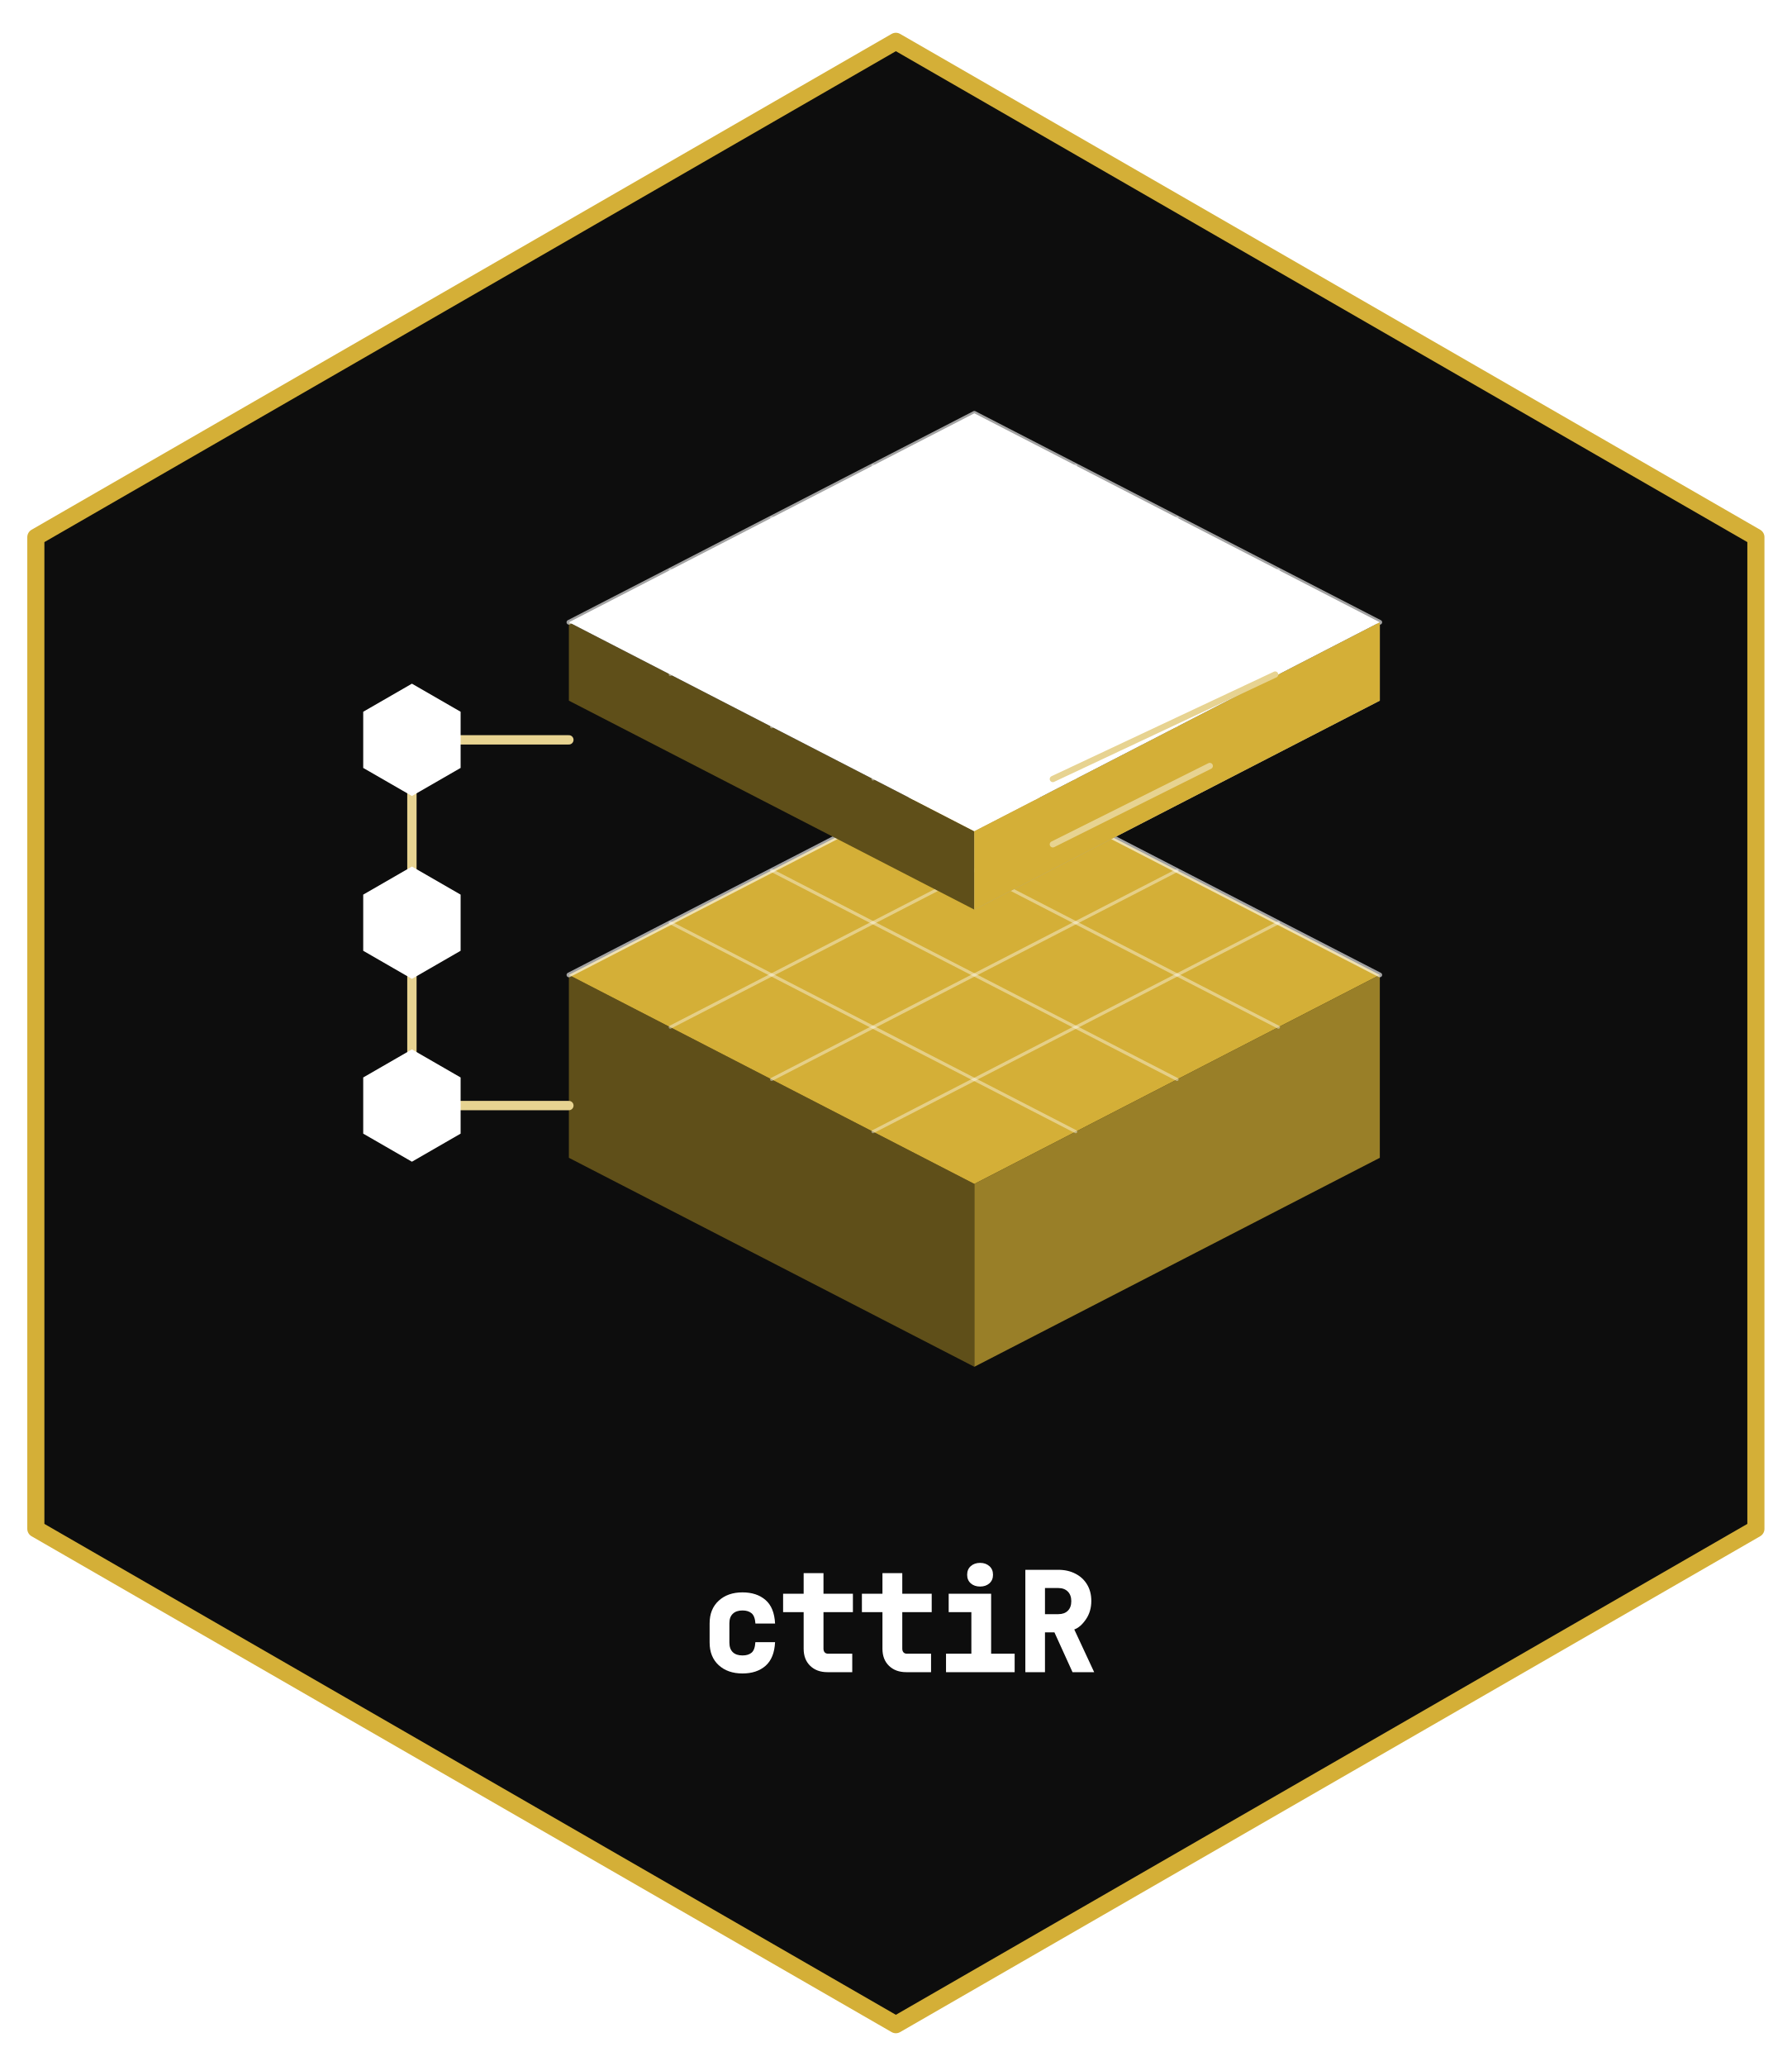
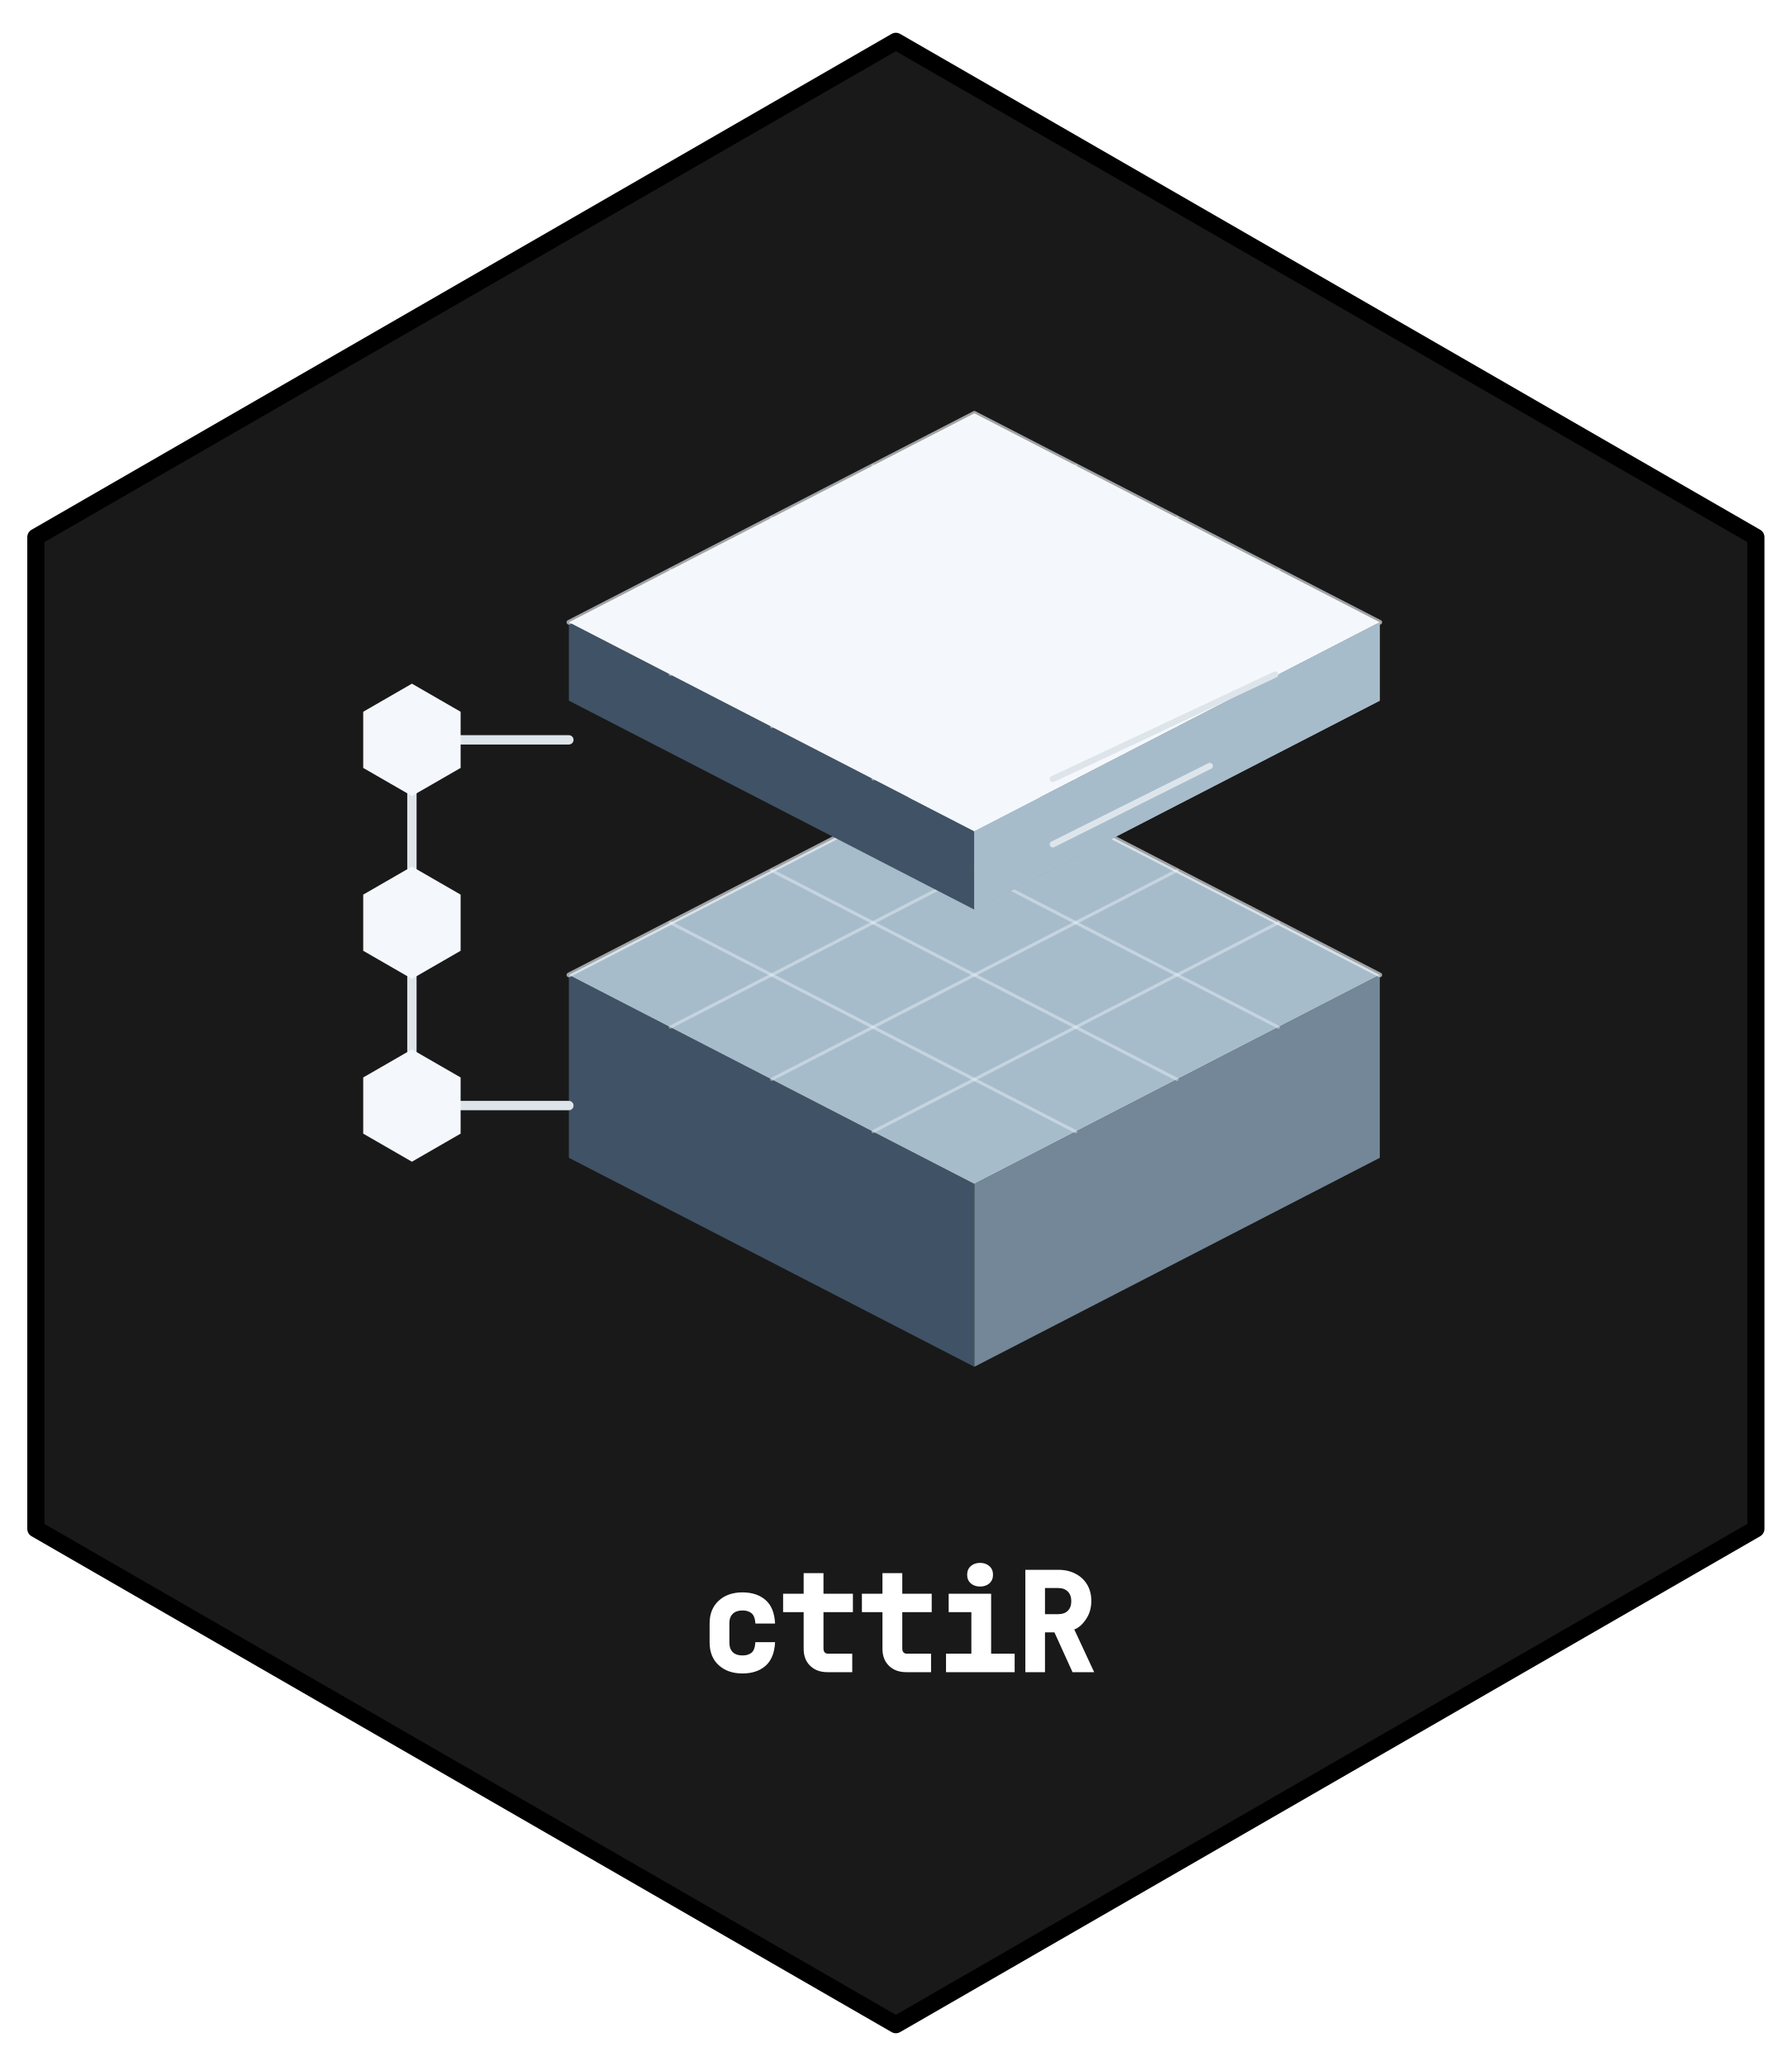
<svg xmlns="http://www.w3.org/2000/svg" xmlns:xlink="http://www.w3.org/1999/xlink" width="432" height="498" viewBox="0 0 432 498">
  <defs>
    <g>
      <g id="glyph-0-0">
        <path d="M 10.516 0.312 C 8.148 0.312 6.238 -0.352 4.781 -1.688 C 3.32 -3.031 2.594 -4.852 2.594 -7.156 L 2.594 -11.766 C 2.594 -14.055 3.32 -15.875 4.781 -17.219 C 6.238 -18.562 8.148 -19.234 10.516 -19.234 C 12.816 -19.234 14.672 -18.617 16.078 -17.391 C 17.484 -16.172 18.25 -14.281 18.375 -11.719 L 13.641 -11.719 C 13.555 -12.938 13.242 -13.766 12.703 -14.203 C 12.172 -14.648 11.441 -14.875 10.516 -14.875 C 9.516 -14.875 8.738 -14.609 8.188 -14.078 C 7.633 -13.555 7.359 -12.797 7.359 -11.797 L 7.359 -7.156 C 7.359 -6.125 7.633 -5.344 8.188 -4.812 C 8.738 -4.289 9.516 -4.031 10.516 -4.031 C 11.461 -4.031 12.195 -4.254 12.719 -4.703 C 13.25 -5.148 13.551 -5.992 13.625 -7.234 L 18.375 -7.234 C 18.25 -4.672 17.484 -2.77 16.078 -1.531 C 14.672 -0.301 12.816 0.312 10.516 0.312 Z M 10.516 0.312 " />
      </g>
      <g id="glyph-0-1">
        <path d="M 12.016 0 C 10.285 0 8.895 -0.508 7.844 -1.531 C 6.789 -2.551 6.266 -3.922 6.266 -5.641 L 6.266 -14.469 L 1.312 -14.469 L 1.312 -18.906 L 6.266 -18.906 L 6.266 -23.875 L 11.047 -23.875 L 11.047 -18.906 L 18.141 -18.906 L 18.141 -14.469 L 11.047 -14.469 L 11.047 -5.688 C 11.047 -5.289 11.145 -4.984 11.344 -4.766 C 11.539 -4.555 11.816 -4.453 12.172 -4.453 L 17.984 -4.453 L 17.984 0 Z M 12.016 0 " />
      </g>
      <g id="glyph-0-2">
        <path d="M 2.594 0 L 2.594 -4.453 L 8.703 -4.453 L 8.703 -14.469 L 3.234 -14.469 L 3.234 -18.906 L 13.469 -18.906 L 13.469 -4.453 L 19.141 -4.453 L 19.141 0 Z M 10.812 -20.641 C 9.895 -20.641 9.145 -20.895 8.562 -21.406 C 7.977 -21.926 7.688 -22.613 7.688 -23.469 C 7.688 -24.352 7.977 -25.051 8.562 -25.562 C 9.145 -26.082 9.895 -26.344 10.812 -26.344 C 11.719 -26.344 12.461 -26.082 13.047 -25.562 C 13.629 -25.051 13.922 -24.352 13.922 -23.469 C 13.922 -22.613 13.629 -21.926 13.047 -21.406 C 12.461 -20.895 11.719 -20.641 10.812 -20.641 Z M 10.812 -20.641 " />
      </g>
      <g id="glyph-0-3">
        <path d="M 2.719 0 L 2.719 -24.672 L 10.672 -24.672 C 12.223 -24.672 13.598 -24.359 14.797 -23.734 C 16.004 -23.117 16.941 -22.25 17.609 -21.125 C 18.285 -20 18.625 -18.68 18.625 -17.172 C 18.625 -15.473 18.188 -13.988 17.312 -12.719 C 16.445 -11.457 15.516 -10.648 14.516 -10.297 L 19.312 0 L 14.094 0 L 9.734 -9.594 L 7.453 -9.594 L 7.453 0 Z M 7.453 -13.984 L 10.672 -13.984 C 11.648 -13.984 12.414 -14.258 12.969 -14.812 C 13.52 -15.363 13.797 -16.129 13.797 -17.109 C 13.797 -18.098 13.516 -18.875 12.953 -19.438 C 12.391 -20 11.629 -20.281 10.672 -20.281 L 7.453 -20.281 Z M 7.453 -13.984 " />
      </g>
    </g>
  </defs>
-   <path fill-rule="nonzero" fill="rgb(5.098%, 5.098%, 5.098%)" fill-opacity="1" stroke-width="4.125" stroke-linecap="round" stroke-linejoin="round" stroke="rgb(83.137%, 68.627%, 21.569%)" stroke-opacity="1" stroke-miterlimit="10" d="M 216 9.961 L 423.359 129.48 L 423.359 368.52 L 216 488.039 L 8.641 368.52 L 8.641 129.48 Z M 216 9.961 " />
-   <path fill-rule="nonzero" fill="rgb(37.255%, 30.98%, 9.804%)" fill-opacity="1" d="M 137.16 235.004 L 234.922 285.379 L 234.922 329.457 L 137.16 279.082 Z M 137.16 235.004 " />
-   <path fill-rule="nonzero" fill="rgb(60%, 49.804%, 15.686%)" fill-opacity="1" d="M 234.922 285.379 L 332.684 235.004 L 332.684 279.082 L 234.922 329.457 Z M 234.922 285.379 " />
-   <path fill-rule="nonzero" fill="rgb(83.137%, 68.627%, 21.569%)" fill-opacity="1" d="M 137.16 235.004 L 234.922 184.633 L 332.684 235.004 L 234.922 285.379 Z M 137.16 235.004 " />
-   <path fill="none" stroke-width="0.75" stroke-linecap="round" stroke-linejoin="round" stroke="rgb(100%, 100%, 100%)" stroke-opacity="0.4" stroke-miterlimit="10" d="M 161.602 222.41 L 259.363 272.785 " />
-   <path fill="none" stroke-width="0.75" stroke-linecap="round" stroke-linejoin="round" stroke="rgb(100%, 100%, 100%)" stroke-opacity="0.4" stroke-miterlimit="10" d="M 210.48 272.785 L 308.242 222.41 " />
-   <path fill="none" stroke-width="0.75" stroke-linecap="round" stroke-linejoin="round" stroke="rgb(100%, 100%, 100%)" stroke-opacity="0.4" stroke-miterlimit="10" d="M 186.039 209.816 L 283.801 260.191 " />
-   <path fill="none" stroke-width="0.75" stroke-linecap="round" stroke-linejoin="round" stroke="rgb(100%, 100%, 100%)" stroke-opacity="0.4" stroke-miterlimit="10" d="M 186.039 260.191 L 283.801 209.816 " />
-   <path fill="none" stroke-width="0.75" stroke-linecap="round" stroke-linejoin="round" stroke="rgb(100%, 100%, 100%)" stroke-opacity="0.4" stroke-miterlimit="10" d="M 210.48 197.227 L 308.242 247.598 " />
-   <path fill="none" stroke-width="0.75" stroke-linecap="round" stroke-linejoin="round" stroke="rgb(100%, 100%, 100%)" stroke-opacity="0.4" stroke-miterlimit="10" d="M 161.602 247.598 L 259.363 197.227 " />
-   <path fill="none" stroke-width="1.125" stroke-linecap="round" stroke-linejoin="round" stroke="rgb(100%, 100%, 100%)" stroke-opacity="0.62" stroke-miterlimit="10" d="M 137.16 235.004 L 234.922 184.633 L 332.684 235.004 " />
-   <path fill-rule="nonzero" fill="rgb(37.255%, 30.98%, 9.804%)" fill-opacity="1" d="M 137.16 150 L 234.922 200.375 L 234.922 219.262 L 137.16 168.891 Z M 137.16 150 " />
-   <path fill-rule="nonzero" fill="rgb(68.627%, 65.49%, 54.902%)" fill-opacity="1" d="M 234.922 200.375 L 332.684 150 L 332.684 168.891 L 234.922 219.262 Z M 234.922 200.375 " />
-   <path fill-rule="nonzero" fill="rgb(100%, 100%, 100%)" fill-opacity="1" d="M 137.16 150 L 234.922 99.625 L 332.684 150 L 234.922 200.375 Z M 137.16 150 " />
-   <path fill="none" stroke-width="0.75" stroke-linecap="round" stroke-linejoin="round" stroke="rgb(100%, 100%, 100%)" stroke-opacity="0.4" stroke-miterlimit="10" d="M 161.602 137.406 L 259.363 187.781 " />
-   <path fill="none" stroke-width="0.75" stroke-linecap="round" stroke-linejoin="round" stroke="rgb(100%, 100%, 100%)" stroke-opacity="0.4" stroke-miterlimit="10" d="M 210.48 187.781 L 308.242 137.406 " />
-   <path fill="none" stroke-width="0.75" stroke-linecap="round" stroke-linejoin="round" stroke="rgb(100%, 100%, 100%)" stroke-opacity="0.4" stroke-miterlimit="10" d="M 186.039 124.812 L 283.801 175.188 " />
-   <path fill="none" stroke-width="0.75" stroke-linecap="round" stroke-linejoin="round" stroke="rgb(100%, 100%, 100%)" stroke-opacity="0.4" stroke-miterlimit="10" d="M 186.039 175.188 L 283.801 124.812 " />
-   <path fill="none" stroke-width="0.75" stroke-linecap="round" stroke-linejoin="round" stroke="rgb(100%, 100%, 100%)" stroke-opacity="0.4" stroke-miterlimit="10" d="M 210.48 112.219 L 308.242 162.594 " />
-   <path fill="none" stroke-width="0.75" stroke-linecap="round" stroke-linejoin="round" stroke="rgb(100%, 100%, 100%)" stroke-opacity="0.4" stroke-miterlimit="10" d="M 161.602 162.594 L 259.363 112.219 " />
-   <path fill="none" stroke-width="1.125" stroke-linecap="round" stroke-linejoin="round" stroke="rgb(100%, 100%, 100%)" stroke-opacity="0.62" stroke-miterlimit="10" d="M 137.16 150 L 234.922 99.625 L 332.684 150 " />
-   <path fill="none" stroke-width="2.25" stroke-linecap="round" stroke-linejoin="round" stroke="rgb(90.588%, 82.745%, 56.863%)" stroke-opacity="1" stroke-miterlimit="10" d="M 137.16 178.336 L 99.316 178.336 L 99.316 266.488 L 137.16 266.488 " />
-   <path fill-rule="nonzero" fill="rgb(100%, 100%, 100%)" fill-opacity="1" d="M 99.316 252.949 L 87.574 259.719 L 87.574 273.258 L 99.316 280.027 L 111.059 273.258 L 111.059 259.719 Z M 99.316 252.949 " />
-   <path fill-rule="nonzero" fill="rgb(100%, 100%, 100%)" fill-opacity="1" d="M 99.316 208.875 L 87.574 215.645 L 87.574 229.18 L 99.316 235.949 L 111.059 229.18 L 111.059 215.645 Z M 99.316 208.875 " />
-   <path fill-rule="nonzero" fill="rgb(100%, 100%, 100%)" fill-opacity="1" d="M 99.316 164.797 L 87.574 171.566 L 87.574 185.105 L 99.316 191.871 L 111.059 185.105 L 111.059 171.566 Z M 99.316 164.797 " />
-   <path fill-rule="nonzero" fill="rgb(83.137%, 68.627%, 21.569%)" fill-opacity="1" d="M 234.922 200.375 L 332.684 150 L 332.684 168.891 L 234.922 219.262 Z M 234.922 200.375 " />
-   <path fill="none" stroke-width="1.5" stroke-linecap="round" stroke-linejoin="round" stroke="rgb(90.588%, 82.745%, 56.863%)" stroke-opacity="1" stroke-miterlimit="10" d="M 253.844 187.781 L 307.453 162.594 " />
-   <path fill="none" stroke-width="1.5" stroke-linecap="round" stroke-linejoin="round" stroke="rgb(90.588%, 82.745%, 56.863%)" stroke-opacity="1" stroke-miterlimit="10" d="M 253.844 203.523 L 291.688 184.633 " />
+   <path fill-rule="nonzero" fill="rgb(9.804%, 9.804%, 9.804%)" fill-opacity="1" stroke-width="4.125" stroke-linecap="round" stroke-linejoin="round" stroke="rgb(0%, 0%, 0%)" stroke-opacity="1" stroke-miterlimit="10" d="M 216 9.961 L 423.359 129.48 L 423.359 368.52 L 216 488.039 L 8.641 368.52 L 8.641 129.48 Z M 216 9.961 " />
+   <path fill-rule="nonzero" fill="rgb(25.098%, 32.157%, 39.608%)" fill-opacity="1" d="M 137.16 235.004 L 234.922 285.379 L 234.922 329.457 L 137.16 279.082 Z M 137.16 235.004 " />
+   <path fill-rule="nonzero" fill="rgb(45.098%, 52.941%, 59.608%)" fill-opacity="1" d="M 234.922 285.379 L 332.684 235.004 L 332.684 279.082 L 234.922 329.457 Z M 234.922 285.379 " />
+   <path fill-rule="nonzero" fill="rgb(65.49%, 73.725%, 79.608%)" fill-opacity="1" d="M 137.16 235.004 L 234.922 184.633 L 332.684 235.004 L 234.922 285.379 Z M 137.16 235.004 " />
+   <path fill="none" stroke-width="0.75" stroke-linecap="round" stroke-linejoin="round" stroke="rgb(95.686%, 97.255%, 98.824%)" stroke-opacity="0.4" stroke-miterlimit="10" d="M 161.602 222.41 L 259.363 272.785 " />
+   <path fill="none" stroke-width="0.75" stroke-linecap="round" stroke-linejoin="round" stroke="rgb(95.686%, 97.255%, 98.824%)" stroke-opacity="0.4" stroke-miterlimit="10" d="M 210.48 272.785 L 308.242 222.41 " />
+   <path fill="none" stroke-width="0.75" stroke-linecap="round" stroke-linejoin="round" stroke="rgb(95.686%, 97.255%, 98.824%)" stroke-opacity="0.4" stroke-miterlimit="10" d="M 186.039 209.816 L 283.801 260.191 " />
+   <path fill="none" stroke-width="0.75" stroke-linecap="round" stroke-linejoin="round" stroke="rgb(95.686%, 97.255%, 98.824%)" stroke-opacity="0.4" stroke-miterlimit="10" d="M 186.039 260.191 L 283.801 209.816 " />
+   <path fill="none" stroke-width="0.75" stroke-linecap="round" stroke-linejoin="round" stroke="rgb(95.686%, 97.255%, 98.824%)" stroke-opacity="0.4" stroke-miterlimit="10" d="M 210.48 197.227 L 308.242 247.598 " />
+   <path fill="none" stroke-width="0.75" stroke-linecap="round" stroke-linejoin="round" stroke="rgb(95.686%, 97.255%, 98.824%)" stroke-opacity="0.4" stroke-miterlimit="10" d="M 161.602 247.598 L 259.363 197.227 " />
+   <path fill="none" stroke-width="1.125" stroke-linecap="round" stroke-linejoin="round" stroke="rgb(95.686%, 97.255%, 98.824%)" stroke-opacity="0.62" stroke-miterlimit="10" d="M 137.16 235.004 L 234.922 184.633 L 332.684 235.004 " />
+   <path fill-rule="nonzero" fill="rgb(25.098%, 32.157%, 39.608%)" fill-opacity="1" d="M 137.16 150 L 234.922 200.375 L 234.922 219.262 L 137.16 168.891 Z M 137.16 150 " />
+   <path fill-rule="nonzero" fill="rgb(60.392%, 64.706%, 69.02%)" fill-opacity="1" d="M 234.922 200.375 L 332.684 150 L 332.684 168.891 L 234.922 219.262 Z M 234.922 200.375 " />
+   <path fill-rule="nonzero" fill="rgb(95.686%, 97.255%, 98.824%)" fill-opacity="1" d="M 137.16 150 L 234.922 99.625 L 332.684 150 L 234.922 200.375 Z M 137.16 150 " />
+   <path fill="none" stroke-width="0.75" stroke-linecap="round" stroke-linejoin="round" stroke="rgb(95.686%, 97.255%, 98.824%)" stroke-opacity="0.4" stroke-miterlimit="10" d="M 161.602 137.406 L 259.363 187.781 " />
+   <path fill="none" stroke-width="0.75" stroke-linecap="round" stroke-linejoin="round" stroke="rgb(95.686%, 97.255%, 98.824%)" stroke-opacity="0.4" stroke-miterlimit="10" d="M 210.48 187.781 L 308.242 137.406 " />
+   <path fill="none" stroke-width="0.75" stroke-linecap="round" stroke-linejoin="round" stroke="rgb(95.686%, 97.255%, 98.824%)" stroke-opacity="0.4" stroke-miterlimit="10" d="M 186.039 124.812 L 283.801 175.188 " />
+   <path fill="none" stroke-width="0.75" stroke-linecap="round" stroke-linejoin="round" stroke="rgb(95.686%, 97.255%, 98.824%)" stroke-opacity="0.4" stroke-miterlimit="10" d="M 186.039 175.188 L 283.801 124.812 " />
+   <path fill="none" stroke-width="0.75" stroke-linecap="round" stroke-linejoin="round" stroke="rgb(95.686%, 97.255%, 98.824%)" stroke-opacity="0.4" stroke-miterlimit="10" d="M 210.48 112.219 L 308.242 162.594 " />
+   <path fill="none" stroke-width="0.75" stroke-linecap="round" stroke-linejoin="round" stroke="rgb(95.686%, 97.255%, 98.824%)" stroke-opacity="0.4" stroke-miterlimit="10" d="M 161.602 162.594 L 259.363 112.219 " />
+   <path fill="none" stroke-width="1.125" stroke-linecap="round" stroke-linejoin="round" stroke="rgb(95.686%, 97.255%, 98.824%)" stroke-opacity="0.62" stroke-miterlimit="10" d="M 137.16 150 L 234.922 99.625 L 332.684 150 " />
+   <path fill="none" stroke-width="2.25" stroke-linecap="round" stroke-linejoin="round" stroke="rgb(86.667%, 89.804%, 92.157%)" stroke-opacity="1" stroke-miterlimit="10" d="M 137.16 178.336 L 99.316 178.336 L 99.316 266.488 L 137.16 266.488 " />
+   <path fill-rule="nonzero" fill="rgb(95.686%, 97.255%, 98.824%)" fill-opacity="1" d="M 99.316 252.949 L 87.574 259.719 L 87.574 273.258 L 99.316 280.027 L 111.059 273.258 L 111.059 259.719 Z M 99.316 252.949 " />
+   <path fill-rule="nonzero" fill="rgb(95.686%, 97.255%, 98.824%)" fill-opacity="1" d="M 99.316 208.875 L 87.574 215.645 L 87.574 229.18 L 99.316 235.949 L 111.059 229.18 L 111.059 215.645 Z M 99.316 208.875 " />
+   <path fill-rule="nonzero" fill="rgb(95.686%, 97.255%, 98.824%)" fill-opacity="1" d="M 99.316 164.797 L 87.574 171.566 L 87.574 185.105 L 99.316 191.871 L 111.059 185.105 L 111.059 171.566 Z M 99.316 164.797 " />
+   <path fill-rule="nonzero" fill="rgb(65.49%, 73.725%, 79.608%)" fill-opacity="1" d="M 234.922 200.375 L 332.684 150 L 332.684 168.891 L 234.922 219.262 Z M 234.922 200.375 " />
+   <path fill="none" stroke-width="1.5" stroke-linecap="round" stroke-linejoin="round" stroke="rgb(86.667%, 89.804%, 92.157%)" stroke-opacity="1" stroke-miterlimit="10" d="M 253.844 187.781 L 307.453 162.594 " />
+   <path fill="none" stroke-width="1.5" stroke-linecap="round" stroke-linejoin="round" stroke="rgb(86.667%, 89.804%, 92.157%)" stroke-opacity="1" stroke-miterlimit="10" d="M 253.844 203.523 L 291.688 184.633 " />
  <g fill="rgb(100%, 100%, 100%)" fill-opacity="1">
    <use xlink:href="#glyph-0-0" x="168.5" y="403.069" />
    <use xlink:href="#glyph-0-1" x="187.5" y="403.069" />
    <use xlink:href="#glyph-0-1" x="206.5" y="403.069" />
    <use xlink:href="#glyph-0-2" x="225.5" y="403.069" />
    <use xlink:href="#glyph-0-3" x="244.5" y="403.069" />
  </g>
</svg>
